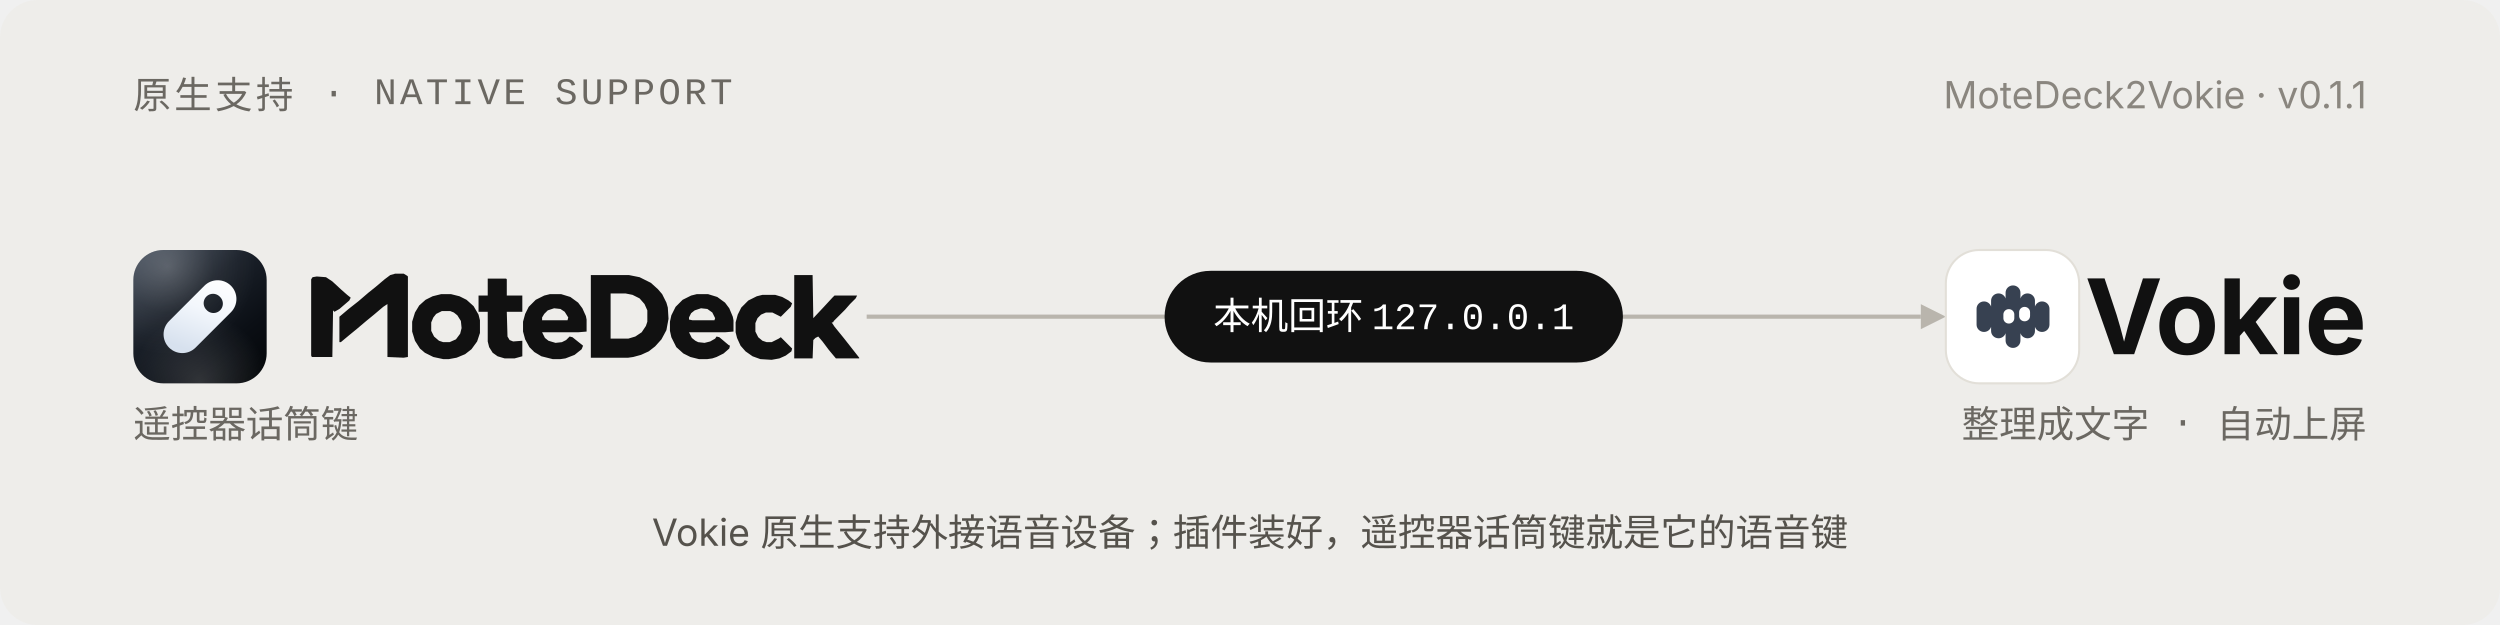
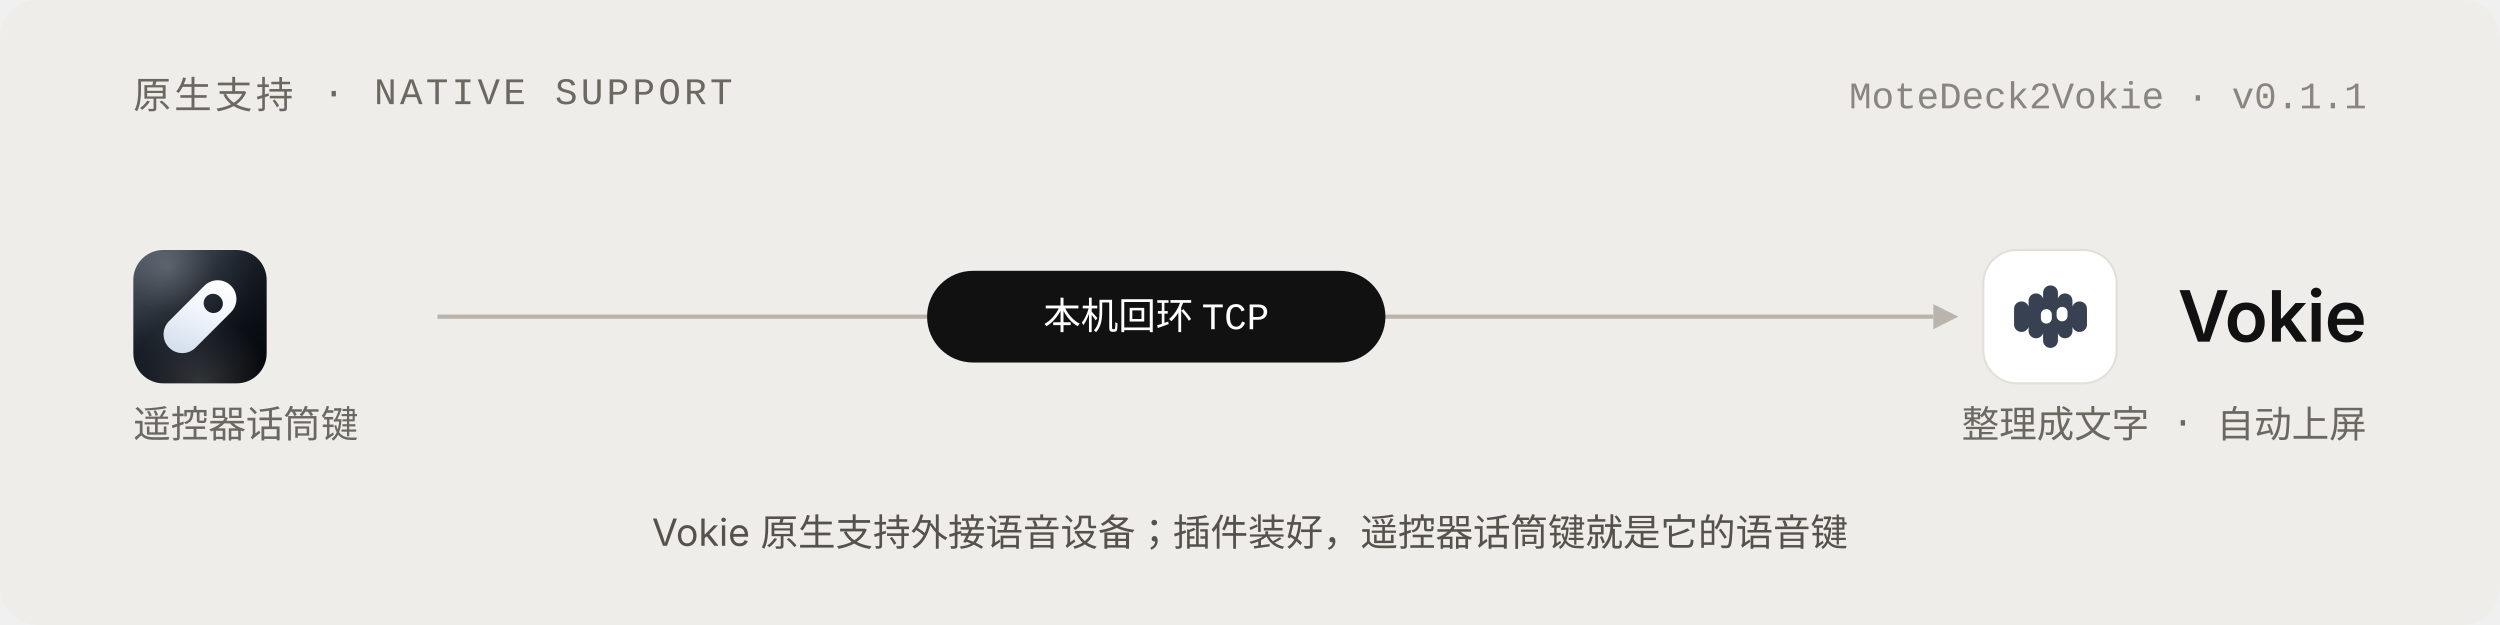
<svg xmlns="http://www.w3.org/2000/svg" viewBox="0 0 1200 300" width="1200" height="300" role="img" aria-labelledby="t d">
  <defs>
    <linearGradient id="glassBody" x1="3.2" y1="0.8" x2="21" y2="23.2" gradientUnits="userSpaceOnUse">
      <stop offset="0" stop-color="#39424F" />
      <stop offset="0.36" stop-color="#1B212A" />
      <stop offset="0.74" stop-color="#0B0F15" />
      <stop offset="1" stop-color="#05080B" />
    </linearGradient>
    <radialGradient id="glassSheen" cx="6.2" cy="3" r="15.8" gradientUnits="userSpaceOnUse">
      <stop offset="0" stop-color="#FFFFFF" stop-opacity="0.22" />
      <stop offset="0.52" stop-color="#FFFFFF" stop-opacity="0.06" />
      <stop offset="1" stop-color="#FFFFFF" stop-opacity="0" />
    </radialGradient>
    <radialGradient id="glassFloor" cx="12" cy="23.8" r="12.2" gradientUnits="userSpaceOnUse">
      <stop offset="0" stop-color="#FFFFFF" stop-opacity="0.16" />
      <stop offset="1" stop-color="#FFFFFF" stop-opacity="0" />
    </radialGradient>
    <linearGradient id="pillBody" x1="9" y1="4.2" x2="15" y2="17.6" gradientUnits="userSpaceOnUse">
      <stop offset="0" stop-color="#FFFFFF" />
      <stop offset="0.46" stop-color="#F3F7FC" />
      <stop offset="1" stop-color="#D7E1EE" />
    </linearGradient>
  </defs>
  <rect width="1200" height="300" rx="18" fill="#EEEDEA" />
  <text x="64" y="52" font-family="'SFMono-Regular', Consolas, 'Liberation Mono', Menlo, monospace" font-size="18" letter-spacing="1.6" fill="#6B6862">原生支持 · NATIVE SUPPORT</text>
-   <text x="1136" y="52" text-anchor="end" font-family="-apple-system, BlinkMacSystemFont, 'Segoe UI Variable Text', 'Segoe UI', 'Microsoft YaHei UI', 'PingFang SC', sans-serif" font-size="18" fill="#8A867F">MoteDeck2Vokie · v0.1.1</text>
+   <text x="1136" y="52" text-anchor="end" font-family="'SFMono-Regular', Consolas, 'Liberation Mono', Menlo, monospace" font-size="18" fill="#8A867F">MoteDeck2Vokie · v0.1.1</text>
  <g transform="translate(64 120) scale(2.6667)">
    <rect width="24" height="24" rx="5.4" fill="url(#glassBody)" />
    <rect width="24" height="24" rx="5.4" fill="url(#glassSheen)" />
    <rect width="24" height="24" rx="5.4" fill="url(#glassFloor)" />
    <g transform="rotate(45 12 12)">
      <path fill="url(#pillBody)" fill-rule="evenodd" d="M12 4.125A3.375 3.375 0 0 1 15.375 7.5V16.5A3.375 3.375 0 0 1 8.625 16.5V7.5A3.375 3.375 0 0 1 12 4.125ZM12 6.938A1.688 1.688 0 1 1 12 10.312A1.688 1.688 0 1 1 12 6.938Z" />
    </g>
  </g>
-   <g transform="translate(148 130) scale(0.339)">
-     <path fill="#111111" d="M123.0,4.0 L135.0,4.0 L140.0,7.0 L141.0,8.0 L141.0,122.0 L135.0,123.0 L112.0,122.0 L112.0,47.0 L106.0,51.0 L93.0,62.0 L82.0,71.0 L69.0,82.0 L58.0,91.0 L46.0,101.0 L44.0,101.0 L44.0,65.0 L57.0,54.0 L71.0,43.0 L85.0,31.0 L95.0,23.0 L108.0,12.0 L116.0,6.0 Z M400.0,6.0 L454.0,6.0 L469.0,9.0 L485.0,17.0 L495.0,26.0 L501.0,33.0 L507.0,45.0 L509.0,52.0 L510.0,68.0 L507.0,84.0 L500.0,97.0 L491.0,107.0 L482.0,114.0 L471.0,119.0 L460.0,122.0 L453.0,123.0 L400.0,123.0 Z M428.0,32.0 L428.0,96.0 L453.0,96.0 L463.0,93.0 L472.0,87.0 L478.0,78.0 L480.0,72.0 L480.0,56.0 L476.0,47.0 L469.0,39.0 L459.0,34.0 L449.0,32.0 Z M688.0,6.0 L714.0,6.0 L715.0,67.0 L730.0,51.0 L742.0,38.0 L745.0,35.0 L777.0,35.0 L775.0,39.0 L767.0,47.0 L760.0,55.0 L744.0,71.0 L743.0,73.0 L741.0,73.0 L745.0,79.0 L758.0,95.0 L769.0,109.0 L780.0,123.0 L780.0,124.0 L747.0,124.0 L737.0,112.0 L728.0,100.0 L722.0,93.0 L718.0,95.0 L715.0,98.0 L714.0,124.0 L688.0,124.0 Z M12.0,8.0 L25.0,9.0 L34.0,15.0 L47.0,27.0 L55.0,34.0 L60.0,38.0 L58.0,42.0 L44.0,54.0 L37.0,58.0 L35.0,56.0 L34.0,122.0 L5.0,122.0 L4.0,120.0 L4.0,12.0 L6.0,9.0 Z M254.0,11.0 L280.0,11.0 L281.0,12.0 L281.0,35.0 L303.0,35.0 L303.0,58.0 L281.0,58.0 L282.0,93.0 L285.0,98.0 L290.0,100.0 L303.0,99.0 L303.0,121.0 L292.0,124.0 L278.0,124.0 L268.0,121.0 L261.0,116.0 L256.0,108.0 L254.0,100.0 L254.0,58.0 L241.0,58.0 L241.0,35.0 L254.0,35.0 Z M188.0,33.0 L202.0,33.0 L214.0,36.0 L224.0,41.0 L234.0,50.0 L241.0,62.0 L243.0,70.0 L243.0,88.0 L239.0,100.0 L231.0,111.0 L222.0,118.0 L210.0,123.0 L199.0,125.0 L191.0,125.0 L177.0,122.0 L165.0,116.0 L158.0,110.0 L151.0,99.0 L147.0,86.0 L147.0,72.0 L151.0,59.0 L157.0,49.0 L166.0,41.0 L176.0,36.0 Z M189.0,57.0 L181.0,61.0 L177.0,66.0 L174.0,73.0 L174.0,85.0 L178.0,93.0 L185.0,99.0 L191.0,101.0 L200.0,101.0 L209.0,97.0 L215.0,89.0 L217.0,81.0 L216.0,71.0 L211.0,63.0 L206.0,59.0 L201.0,57.0 Z M342.0,33.0 L358.0,33.0 L371.0,37.0 L382.0,45.0 L388.0,53.0 L393.0,64.0 L394.0,69.0 L394.0,86.0 L382.0,87.0 L331.0,87.0 L335.0,95.0 L340.0,99.0 L350.0,102.0 L359.0,101.0 L365.0,98.0 L370.0,93.0 L374.0,94.0 L389.0,106.0 L387.0,111.0 L377.0,119.0 L364.0,124.0 L357.0,125.0 L346.0,125.0 L330.0,121.0 L320.0,115.0 L313.0,108.0 L307.0,97.0 L304.0,86.0 L304.0,72.0 L307.0,61.0 L312.0,51.0 L322.0,41.0 L334.0,35.0 Z M348.0,53.0 L339.0,56.0 L334.0,61.0 L331.0,66.0 L331.0,70.0 L367.0,70.0 L368.0,66.0 L363.0,58.0 L357.0,54.0 Z M550.0,33.0 L566.0,33.0 L579.0,37.0 L590.0,45.0 L596.0,53.0 L601.0,65.0 L602.0,70.0 L602.0,86.0 L590.0,87.0 L539.0,87.0 L543.0,95.0 L548.0,99.0 L552.0,101.0 L561.0,102.0 L569.0,100.0 L576.0,96.0 L578.0,93.0 L582.0,94.0 L595.0,105.0 L597.0,106.0 L596.0,110.0 L588.0,117.0 L578.0,122.0 L572.0,124.0 L565.0,125.0 L553.0,125.0 L541.0,122.0 L531.0,117.0 L521.0,108.0 L514.0,94.0 L512.0,85.0 L512.0,72.0 L514.0,63.0 L520.0,51.0 L530.0,41.0 L542.0,35.0 Z M556.0,53.0 L547.0,56.0 L542.0,60.0 L539.0,66.0 L539.0,69.0 L544.0,70.0 L575.0,70.0 L576.0,67.0 L572.0,59.0 L565.0,54.0 Z M643.0,34.0 L661.0,34.0 L671.0,37.0 L680.0,42.0 L685.0,46.0 L683.0,51.0 L669.0,65.0 L665.0,63.0 L657.0,59.0 L648.0,59.0 L641.0,62.0 L636.0,67.0 L633.0,74.0 L633.0,86.0 L637.0,94.0 L643.0,99.0 L649.0,101.0 L656.0,101.0 L666.0,96.0 L669.0,94.0 L685.0,110.0 L684.0,114.0 L676.0,120.0 L667.0,124.0 L656.0,126.0 L640.0,125.0 L629.0,121.0 L619.0,114.0 L612.0,106.0 L607.0,95.0 L605.0,87.0 L605.0,73.0 L608.0,62.0 L613.0,52.0 L623.0,42.0 L635.0,36.0 Z" />
-   </g>
  <text x="64" y="210" font-family="'SFMono-Regular', Consolas, 'Liberation Mono', Menlo, monospace" font-size="18" fill="#6B6862">遥控器话筒键</text>
-   <line x1="416" y1="152" x2="922" y2="152" stroke="#B9B5AD" stroke-width="2" />
-   <path d="M934 152 L922 146 L922 158 Z" fill="#B9B5AD" />
-   <rect x="559" y="130" width="220" height="44" rx="22" fill="#111111" />
-   <text x="669" y="158" text-anchor="middle" font-family="-apple-system, BlinkMacSystemFont, 'Segoe UI Variable Text', 'Segoe UI', 'Microsoft YaHei UI', 'PingFang SC', sans-serif" font-size="18" fill="#FFFFFF">本机回环 <tspan font-family="'SFMono-Regular', Consolas, 'Liberation Mono', Menlo, monospace">127.0.0.1</tspan>
+   <line x1="210" y1="152" x2="928" y2="152" stroke="#B9B5AD" stroke-width="2" />
+   <path d="M940 152 L928 146 L928 158 Z" fill="#B9B5AD" />
+   <rect x="445" y="130" width="220" height="44" rx="22" fill="#111111" />
+   <text x="555" y="158" text-anchor="middle" font-family="-apple-system, BlinkMacSystemFont, 'Segoe UI Variable Text', 'Segoe UI', 'Microsoft YaHei UI', 'PingFang SC', sans-serif" font-size="18" fill="#FFFFFF">本机回环 <tspan font-family="'SFMono-Regular', Consolas, 'Liberation Mono', Menlo, monospace">TCP</tspan>
  </text>
-   <rect x="934" y="120" width="64" height="64" rx="16" fill="#FFFFFF" stroke="#E2DFD8" />
-   <g transform="translate(948 134) scale(1.5)">
+   <rect x="952" y="120" width="64" height="64" rx="16" fill="#FFFFFF" stroke="#E2DFD8" />
+   <g transform="translate(966 134) scale(1.5)">
    <path fill="#374151" d="M12.164 2C13.475 2 14.54 3.042 14.54 4.326V6.2C14.839 5.25 15.743 4.559 16.811 4.559C18.122 4.559 19.186 5.601 19.186 6.885V8.769C19.485 7.818 20.39 7.127 21.458 7.127C22.769 7.127 23.833 8.169 23.833 9.453V14.565C23.833 15.849 22.769 16.891 21.458 16.892C20.39 16.892 19.485 16.2 19.186 15.249V16.594C19.186 17.878 18.122 18.92 16.811 18.92V18.916C15.742 18.916 14.839 18.224 14.54 17.273V19.674C14.54 20.958 13.475 22 12.164 22C10.853 22 9.789 20.958 9.789 19.674V17.29C9.487 18.234 8.586 18.92 7.522 18.92V18.916C6.211 18.916 5.147 17.874 5.146 16.59V15.249C4.848 16.2 3.944 16.891 2.876 16.892C1.565 16.892 0.5 15.849 0.5 14.565V9.453C0.5 8.169 1.565 7.127 2.876 7.127C3.944 7.127 4.848 7.818 5.146 8.769V6.885C5.147 5.601 6.211 4.559 7.522 4.559C8.586 4.559 9.486 5.244 9.789 6.188V4.326C9.789 3.042 10.853 2 12.164 2ZM10.829 9.588C9.863 9.588 9.081 10.354 9.081 11.3V12.495C9.081 13.441 9.863 14.207 10.829 14.207C11.795 14.207 12.577 13.441 12.577 12.495V11.3C12.577 10.354 11.795 9.588 10.829 9.588ZM15.87 8.867C14.905 8.867 14.122 9.634 14.122 10.579V11.774C14.122 12.72 14.905 13.486 15.87 13.486C16.836 13.486 17.619 12.72 17.619 11.774V10.579C17.619 9.634 16.836 8.867 15.87 8.867Z" />
  </g>
-   <text x="1136" y="170" text-anchor="end" font-family="-apple-system, BlinkMacSystemFont, 'Segoe UI Variable Text', 'Segoe UI', 'Microsoft YaHei UI', 'PingFang SC', sans-serif" font-size="50" font-weight="700" letter-spacing="-0.5" fill="#111111">Vokie</text>
+   <text x="1136" y="164" text-anchor="end" font-family="-apple-system, BlinkMacSystemFont, 'Segoe UI Variable Text', 'Segoe UI', 'Microsoft YaHei UI', 'PingFang SC', sans-serif" font-size="34" font-weight="600" letter-spacing="-0.3" fill="#111111">Vokie</text>
  <text x="1136" y="210" text-anchor="end" font-family="'SFMono-Regular', Consolas, 'Liberation Mono', Menlo, monospace" font-size="18" fill="#6B6862">整理成文字 · 自动上屏</text>
  <text x="600" y="262" text-anchor="middle" font-family="-apple-system, BlinkMacSystemFont, 'Segoe UI Variable Text', 'Segoe UI', 'Microsoft YaHei UI', 'PingFang SC', sans-serif" font-size="18" fill="#55524C">Vokie 原生支持外接语音设备；插件装好，遥控器话筒键就是它的语音键</text>
</svg>
